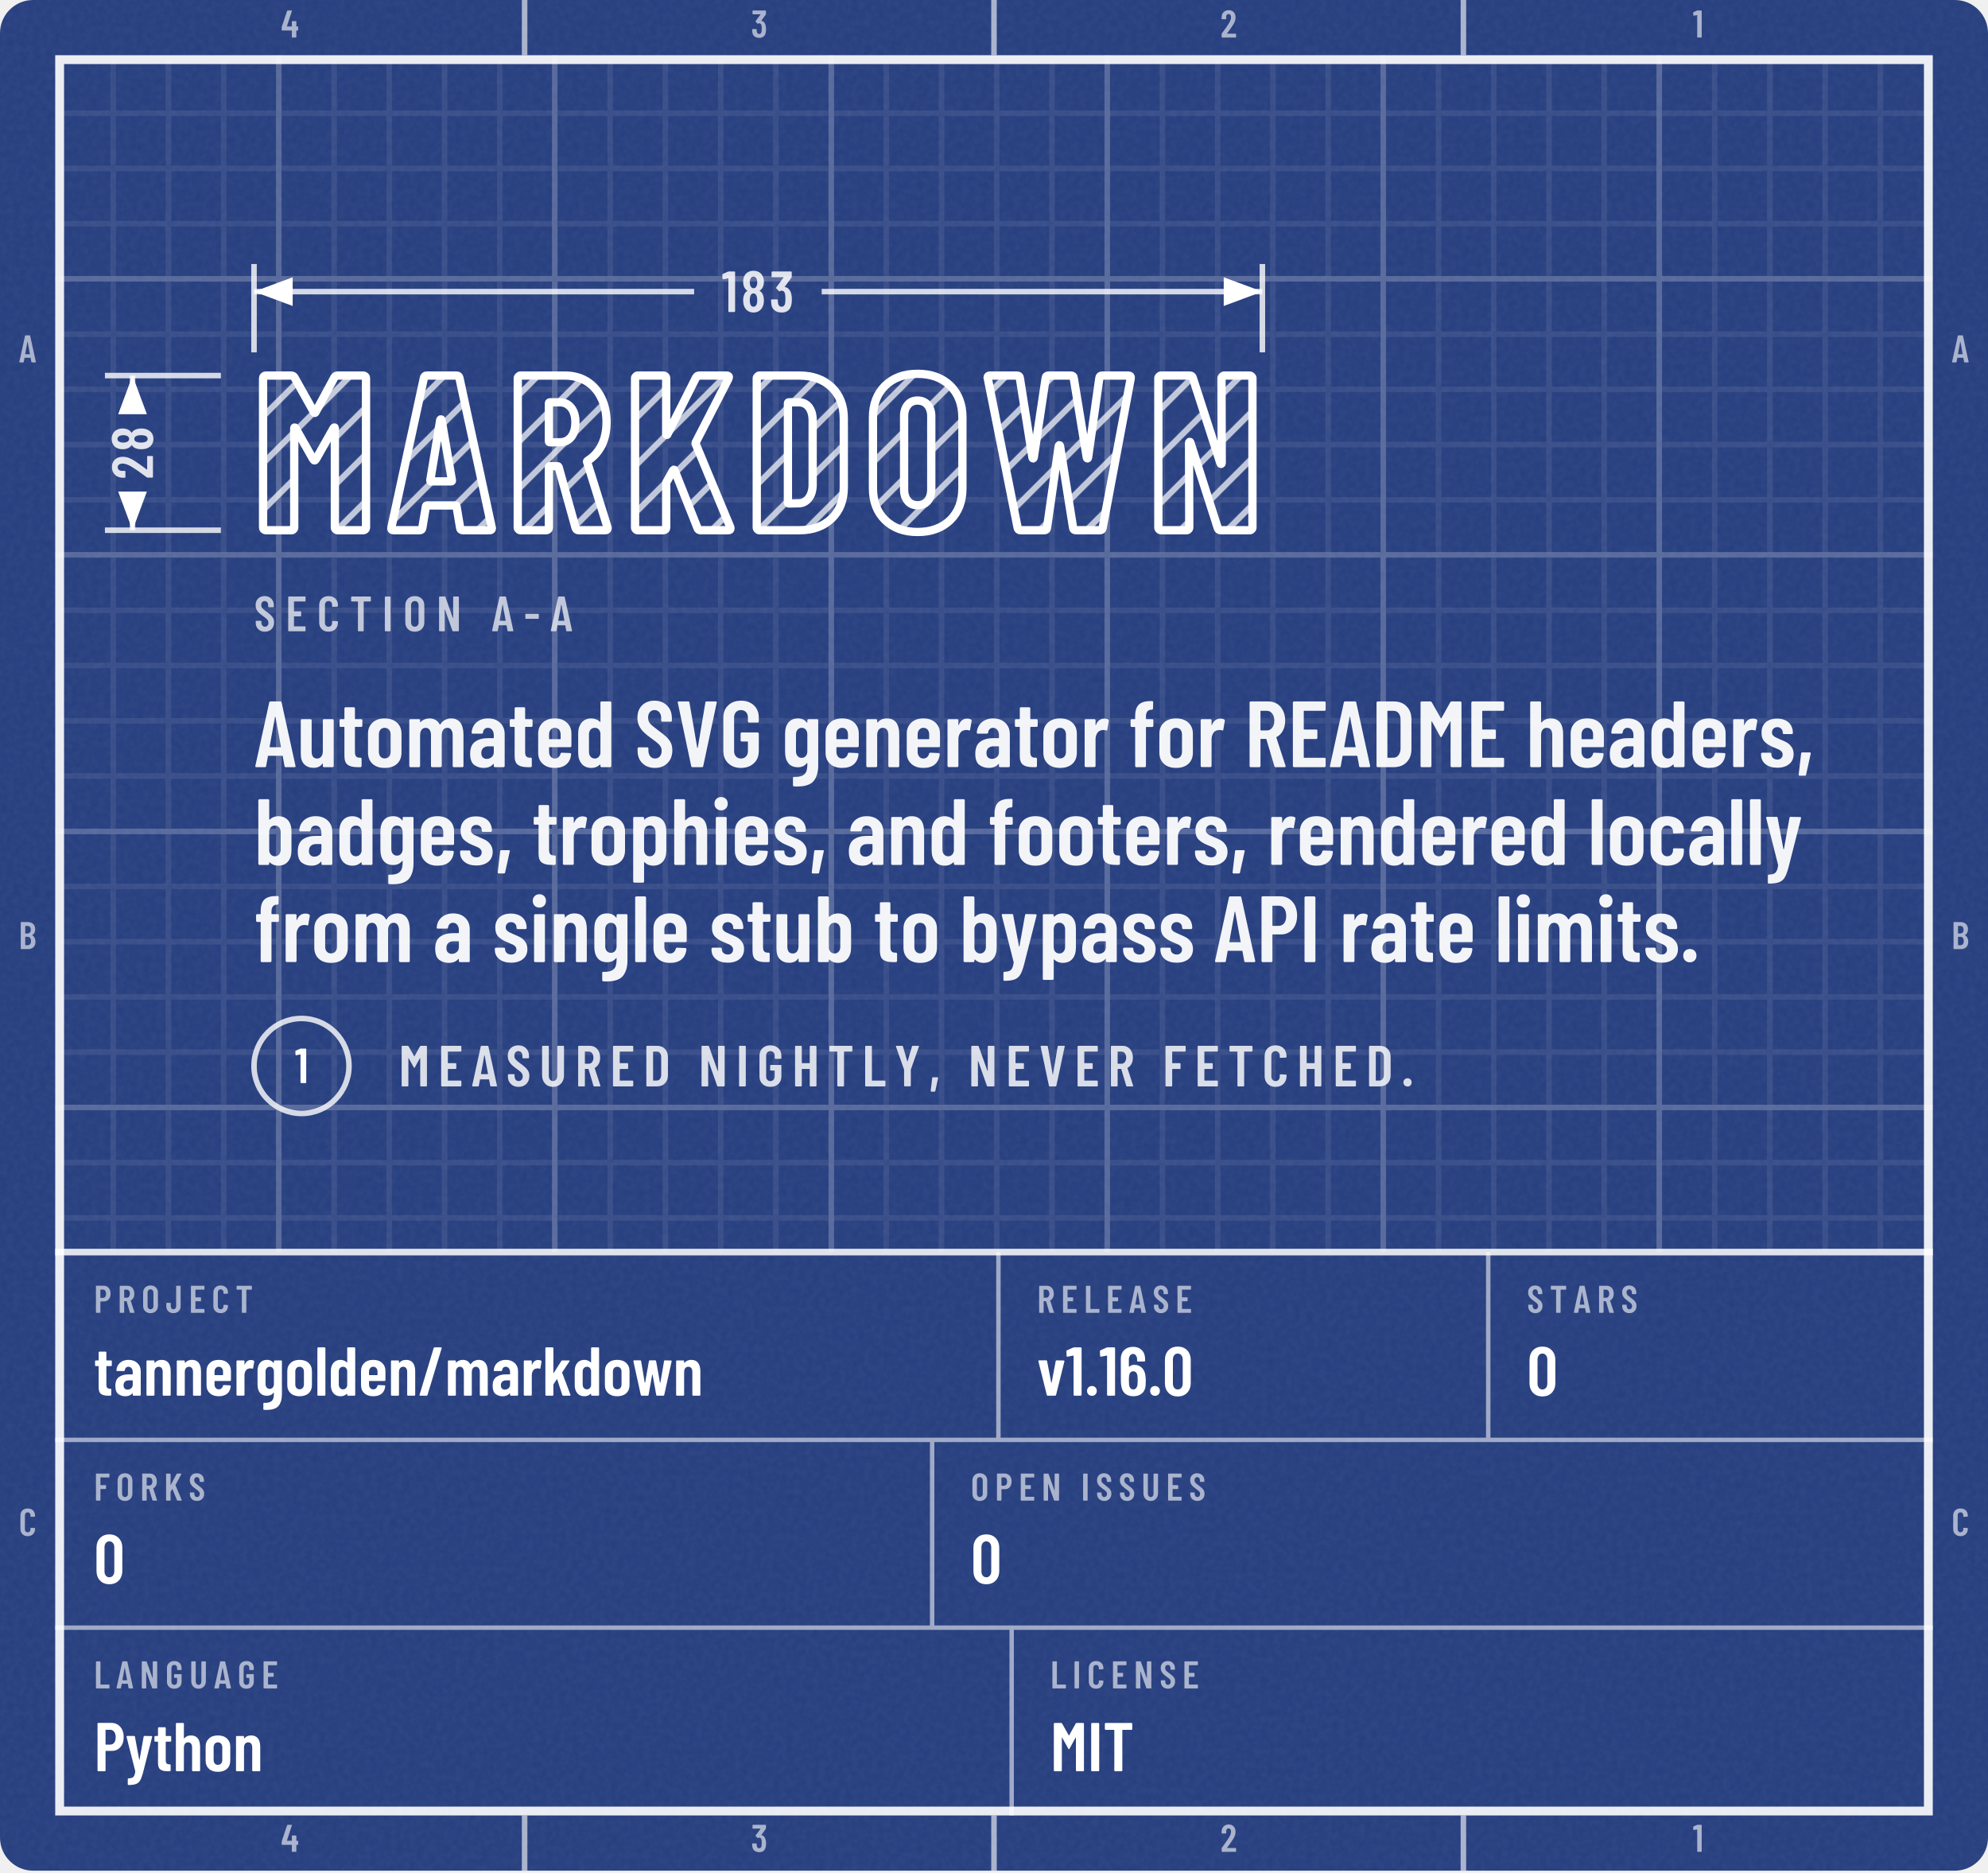
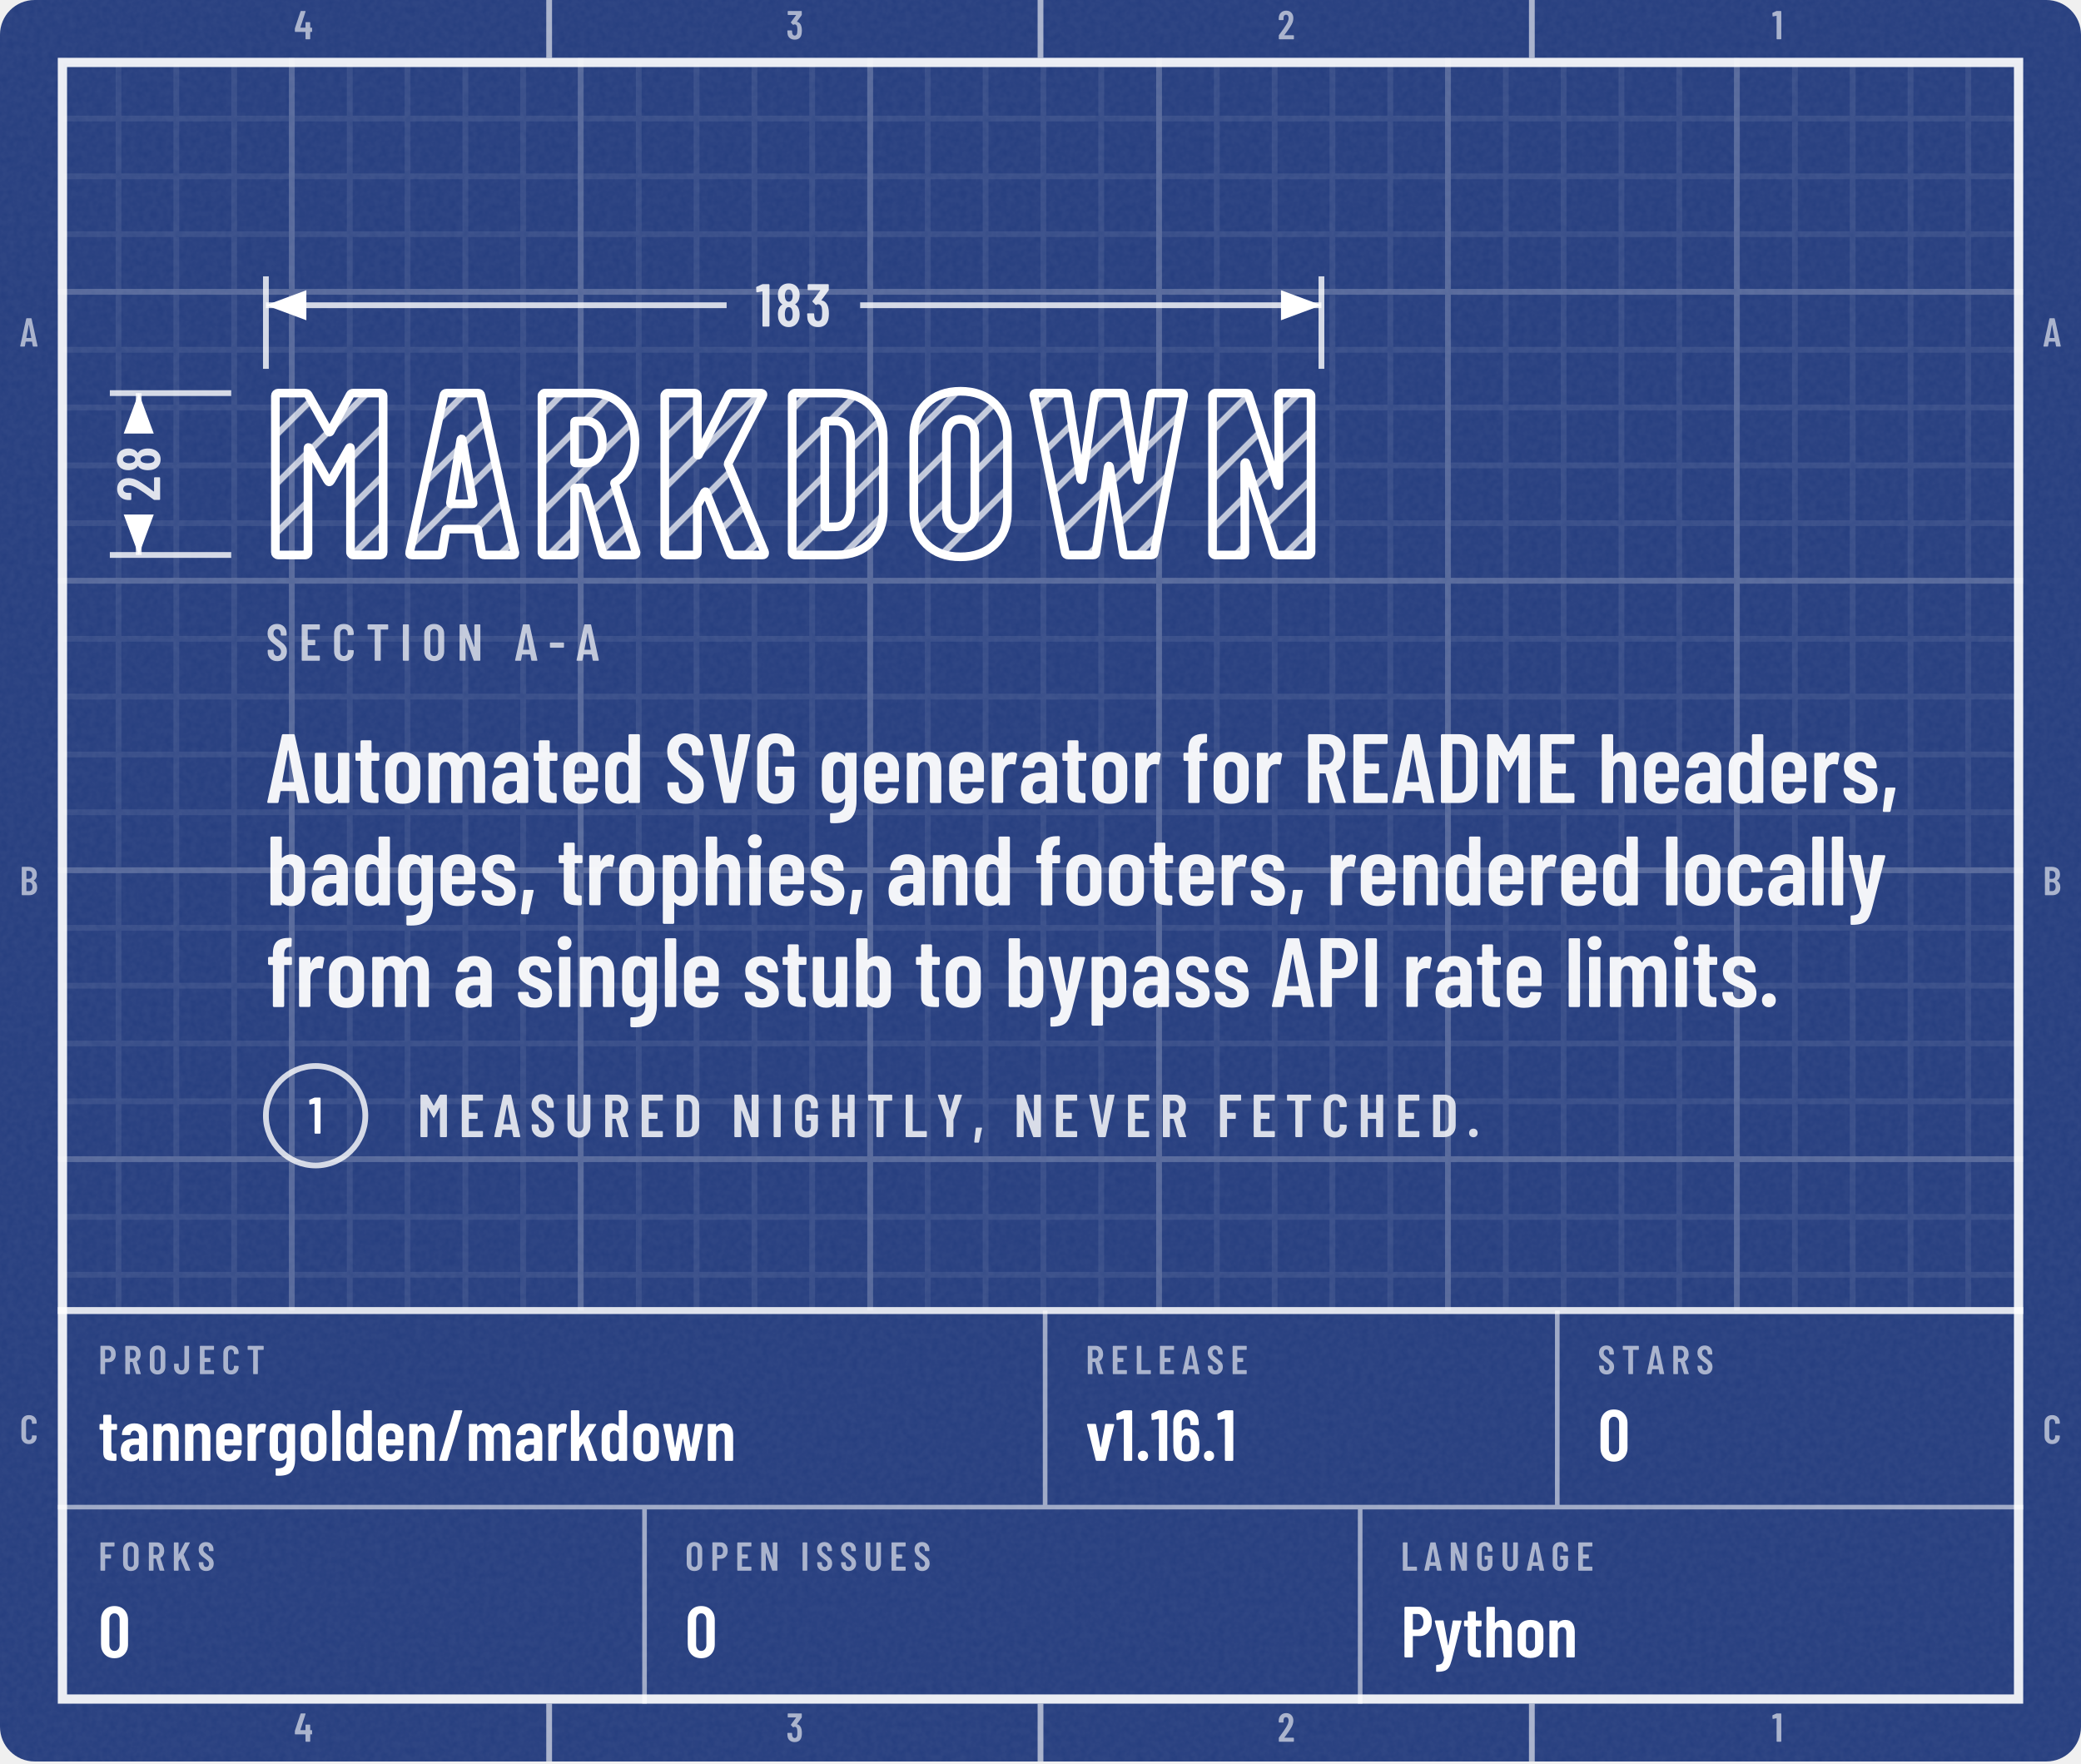
- <svg xmlns="http://www.w3.org/2000/svg" width="360" height="339" viewBox="0 0 360 339" role="img" aria-labelledby="t d">
+ <svg xmlns="http://www.w3.org/2000/svg" width="360" height="305" viewBox="0 0 360 305" role="img" aria-labelledby="t d">
  <defs>
    <g id="kt1" transform="translate(46 96) scale(0.04 -0.04)">
      <use href="#n77" x="0" />
      <use href="#n65" x="608" />
      <use href="#n82" x="1150" />
      <use href="#n75" x="1681" />
      <use href="#n68" x="2232" />
      <use href="#n79" x="2768" />
      <use href="#n87" x="3301" />
      <use href="#n78" x="4050" />
    </g>
    <mask id="km2" maskUnits="userSpaceOnUse" x="42" y="64.8" width="190.6" height="41.2">
      <use href="#kt1" fill="#FFFFFF" />
    </mask>
    <pattern id="kp3" width="6" height="6" patternUnits="userSpaceOnUse" patternTransform="rotate(45)">
      <path d="M3 0V6" stroke="#FFFFFF" stroke-opacity="0.7" stroke-width="1.1" />
    </pattern>
    <clipPath id="kc4">
-       <rect x="0" y="0" width="360" height="338.7" rx="6" />
+       <rect x="0" y="0" width="360" height="304.7" rx="6" />
    </clipPath>
    <filter id="kn5" x="0" y="0" width="100%" height="100%">
      <feTurbulence type="fractalNoise" baseFrequency=".85" numOctaves="2" stitchTiles="stitch" />
      <feColorMatrix values="0 0 0 0 1 0 0 0 0 1 0 0 0 0 1 0 0 0 0.06 0" />
    </filter>
    <pattern id="kp6" width="10" height="10" patternUnits="userSpaceOnUse">
      <path d="M10 .5H.5V10" fill="none" stroke="#FFFFFF" stroke-opacity="0.075" />
    </pattern>
    <pattern id="kp7" width="50" height="50" patternUnits="userSpaceOnUse">
      <path d="M50 .5H.5V50" fill="none" stroke="#FFFFFF" stroke-opacity="0.16" />
    </pattern>
    <clipPath id="kc8">
-       <path clip-rule="evenodd" d="M10 10h340v318.7h-340zM10 226.7h340v102h-340z" />
+       <path clip-rule="evenodd" d="M10 10h340v284.7h-340zM10 226.7h340v68h-340z" />
    </clipPath>
    <path id="m44" d="M33 -78 59 146Q60 157 71 157H151Q164 157 161 144L112 -80Q110 -91 99 -91H45Q39 -91 36 -88Q32 -84 33 -78Z" />
    <path id="m45" d="M27 263V339Q27 344 30 348Q34 351 39 351H286Q291 351 294 348Q298 344 298 339V263Q298 258 294 254Q291 251 286 251H39Q34 251 30 254Q27 258 27 263Z" />
    <path id="m46" d="M35 69Q35 100 55 120Q75 140 106 140Q137 140 156 120Q176 100 176 69Q176 38 156 18Q136 -2 106 -2Q75 -2 55 18Q35 38 35 69Z" />
    <path id="m47" d="M21 14 226 690Q229 700 239 700H331Q337 700 340 696Q343 692 341 686L136 10Q133 0 123 0H31Q25 0 22 4Q19 8 21 14Z" />
    <path id="m48" d="M38 183V517Q38 604 89 658Q140 711 224 711Q309 711 360 658Q412 604 412 517V183Q412 96 360 42Q309 -11 224 -11Q140 -11 89 42Q38 96 38 183ZM296 176V524Q296 563 276 586Q257 610 224 610Q192 610 173 586Q154 563 154 524V176Q154 137 173 114Q192 90 224 90Q257 90 276 114Q296 137 296 176Z" />
    <path id="m49" d="M122 700H218Q223 700 226 696Q230 693 230 688V12Q230 7 226 4Q223 0 218 0H126Q121 0 118 4Q114 7 114 12V576Q114 578 112 580Q111 582 109 581L27 565H24Q13 565 13 576L10 643Q10 653 18 657L107 697Q114 700 122 700Z" />
    <path id="m50" d="M173 100H392Q397 100 400 96Q404 93 404 88V12Q404 7 400 4Q397 0 392 0H43Q38 0 34 4Q31 7 31 12V92Q31 101 36 107L75 160Q114 212 152 266Q189 320 215 363Q273 459 273 522Q273 562 256 585Q238 608 209 608Q180 608 163 586Q146 563 147 526V487Q147 482 144 478Q140 475 135 475H41Q36 475 32 478Q29 482 29 487V530Q33 610 84 659Q134 708 214 708Q293 708 342 656Q390 605 390 521Q390 471 373 422Q356 373 319 317Q294 277 260 229Q225 181 214 166Q184 126 170 106Q168 104 169 102Q170 100 173 100Z" />
    <path id="m51" d="M387 218Q387 169 380 134Q368 66 326 29Q283 -8 210 -8Q134 -8 86 32Q38 73 32 143Q30 165 28 207Q28 219 40 219H132Q144 219 144 207Q146 173 148 156Q153 125 169 108Q185 92 210 92Q234 92 250 108Q266 123 271 152Q276 182 276 230Q276 281 269 315Q263 341 248 355Q233 369 210 369Q195 369 183 360Q177 356 174 356Q172 356 166 360L119 408Q115 412 115 417Q115 421 118 425L243 595Q245 597 244 599Q242 601 239 601H49Q44 601 40 604Q37 608 37 613V688Q37 693 40 696Q44 700 49 700H373Q378 700 382 696Q385 693 385 688V609Q385 602 380 594L266 438Q262 432 268 431Q309 426 338 392Q368 358 378 307Q387 267 387 218Z" />
    <path id="m52" d="M443 275V194Q443 189 440 186Q436 182 431 182H401Q396 182 396 177V12Q396 7 392 4Q389 0 384 0H292Q287 0 284 4Q280 7 280 12V177Q280 182 275 182H29Q24 182 20 186Q17 189 17 194V259Q17 268 19 274L158 690Q161 700 171 700H271Q277 700 280 696Q283 693 281 686L153 293Q152 287 157 287H275Q280 287 280 292V412Q280 417 284 420Q287 424 292 424H384Q389 424 392 420Q396 417 396 412V292Q396 287 401 287H431Q436 287 440 284Q443 280 443 275Z" />
    <path id="m54" d="M401 216Q401 193 399 151Q394 75 346 34Q299 -8 221 -8Q147 -8 101 30Q55 69 46 144Q40 171 40 207L39 532Q39 613 88 660Q138 708 219 708Q295 708 343 660Q391 612 391 532V507Q391 502 388 498Q384 495 379 495H287Q282 495 278 498Q275 502 275 507V526Q275 560 258 582Q242 605 219 605Q191 605 174 583Q156 561 156 526V423Q156 420 158 419Q160 418 162 420Q191 447 234 447Q303 447 346 403Q389 359 396 286Q401 253 401 216ZM284 224Q284 250 279 295Q267 353 220 353Q196 353 180 338Q165 322 160 292Q156 257 156 224Q156 195 159 157Q164 125 180 108Q195 91 220 91Q245 91 260 109Q276 127 281 160Q284 196 284 224Z" />
    <path id="m56" d="M325 364Q358 345 375 306Q396 259 396 200Q396 147 380 107Q360 53 318 22Q275 -8 216 -8Q158 -8 116 22Q73 52 53 106Q38 148 38 200Q38 259 56 301Q71 341 109 363Q113 366 109 369Q76 390 58 427Q38 470 38 523Q38 581 58 620Q78 664 120 688Q161 712 216 712Q270 712 312 688Q353 665 374 621Q396 579 396 523Q396 471 376 429Q358 392 325 371Q319 367 325 364ZM159 559Q152 541 152 513Q152 483 162 456Q169 435 183 423Q197 411 216 411Q237 411 252 424Q266 436 273 459Q281 483 281 513Q281 547 271 568Q264 589 250 600Q236 612 216 612Q198 612 184 602Q171 591 164 573ZM281 206Q281 244 272 271Q266 295 252 308Q237 322 216 322Q195 322 180 308Q166 294 160 268Q152 242 152 208Q152 177 158 151Q163 123 178 108Q194 92 216 92Q239 92 255 108Q271 124 276 153Q281 180 281 206Z" />
    <path id="m65" d="M325 11 306 116Q306 121 300 121H154Q148 121 148 116L129 11Q128 0 116 0H25Q11 0 14 13L162 689Q164 700 175 700H281Q292 700 294 689L442 13V9Q442 0 431 0H338Q326 0 325 11ZM171 212H282Q288 212 287 217L229 533Q228 536 226 536Q224 536 223 533L166 217Q165 212 171 212Z" />
    <path id="m66" d="M242 0H66Q61 0 58 4Q54 7 54 12V688Q54 693 58 696Q61 700 66 700H224Q319 700 373 652Q427 604 427 512Q427 409 354 365Q349 362 352 359Q391 334 413 292Q435 250 435 192Q435 100 382 50Q328 0 242 0ZM170 595V409Q170 404 175 404H226Q267 404 290 429Q313 454 313 500Q313 548 290 574Q267 600 226 600H175Q170 600 170 595ZM319 208Q319 260 296 290Q273 319 233 319H175Q170 319 170 314V106Q170 101 175 101H233Q273 101 296 129Q319 157 319 208Z" />
    <path id="m67" d="M42 180V521Q42 607 94 658Q145 708 230 708Q316 708 368 658Q420 607 420 521V509Q420 504 416 500Q413 496 408 496L315 492Q303 492 303 504V529Q303 564 283 586Q263 608 230 608Q198 608 178 586Q158 564 158 529V171Q158 136 178 114Q198 92 230 92Q263 92 283 114Q303 136 303 171V196Q303 201 306 204Q310 208 315 208L408 204Q413 204 416 200Q420 197 420 192V180Q420 95 368 44Q316 -8 230 -8Q145 -8 94 44Q42 95 42 180Z" />
    <path id="m68" d="M54 12V688Q54 693 58 696Q61 700 66 700H237Q323 700 374 648Q426 596 426 509V191Q426 104 374 52Q323 0 237 0H66Q61 0 58 4Q54 7 54 12ZM175 100 235 101Q268 101 288 128Q309 154 310 198V502Q310 547 290 574Q269 600 234 600H175Q170 600 170 595V105Q170 100 175 100Z" />
    <path id="m69" d="M391 600H175Q170 600 170 595V406Q170 401 175 401H303Q308 401 312 398Q315 394 315 389V312Q315 307 312 304Q308 300 303 300H175Q170 300 170 295V105Q170 100 175 100H391Q396 100 400 96Q403 93 403 88V12Q403 7 400 4Q396 0 391 0H66Q61 0 58 4Q54 7 54 12V688Q54 693 58 696Q61 700 66 700H391Q396 700 400 696Q403 693 403 688V612Q403 607 400 604Q396 600 391 600Z" />
    <path id="m70" d="M390 600H175Q170 600 170 595V406Q170 401 175 401H302Q307 401 310 398Q314 394 314 389V312Q314 307 310 304Q307 300 302 300H175Q170 300 170 295V12Q170 7 166 4Q163 0 158 0H66Q61 0 58 4Q54 7 54 12V688Q54 693 58 696Q61 700 66 700H390Q395 700 398 696Q402 693 402 688V612Q402 607 398 604Q395 600 390 600Z" />
    <path id="m71" d="M42 173V527Q42 609 94 658Q145 708 230 708Q315 708 368 658Q420 609 420 526V487Q420 482 416 478Q413 475 408 475H316Q311 475 308 478Q304 482 304 487V528Q304 564 284 586Q263 608 230 608Q197 608 177 586Q157 564 157 528V172Q157 136 177 114Q197 92 230 92Q263 92 284 114Q304 136 304 172V268Q304 273 299 273H238Q233 273 230 276Q226 280 226 285V358Q226 363 230 366Q233 370 238 370H408Q413 370 416 366Q420 363 420 358V173Q420 91 368 42Q315 -8 230 -8Q145 -8 94 42Q42 91 42 173Z" />
    <path id="m72" d="M319 700H411Q416 700 420 696Q423 693 423 688V12Q423 7 420 4Q416 0 411 0H319Q314 0 310 4Q307 7 307 12V295Q307 300 302 300H175Q170 300 170 295V12Q170 7 166 4Q163 0 158 0H66Q61 0 58 4Q54 7 54 12V688Q54 693 58 696Q61 700 66 700H158Q163 700 166 696Q170 693 170 688V406Q170 401 175 401H302Q307 401 307 406V688Q307 693 310 696Q314 700 319 700Z" />
    <path id="m73" d="M54 12V688Q54 693 58 696Q61 700 66 700H158Q163 700 166 696Q170 693 170 688V12Q170 7 166 4Q163 0 158 0H66Q61 0 58 4Q54 7 54 12Z" />
    <path id="m74" d="M17 173V247Q17 252 20 256Q24 259 29 259H121Q126 259 130 256Q133 252 133 247V171Q133 136 152 114Q171 92 202 92Q233 92 252 114Q272 136 272 171V688Q272 693 276 696Q279 700 284 700H376Q381 700 384 696Q388 693 388 688V173Q388 91 336 42Q285 -8 202 -8Q119 -8 68 42Q17 91 17 173Z" />
    <path id="m75" d="M54 12V688Q54 693 58 696Q61 700 66 700H158Q163 700 166 696Q170 693 170 688V412Q170 408 172 408Q174 407 176 410L326 691Q331 700 341 700H440Q447 700 449 696Q451 692 448 686L298 405Q297 401 297 399L459 14Q460 12 460 8Q460 0 450 0H351Q340 0 337 9L219 298Q218 301 216 300Q214 300 212 298L172 231Q170 227 170 225V12Q170 7 166 4Q163 0 158 0H66Q61 0 58 4Q54 7 54 12Z" />
    <path id="m76" d="M54 12V688Q54 693 58 696Q61 700 66 700H158Q163 700 166 696Q170 693 170 688V105Q170 100 175 100H391Q396 100 400 96Q403 93 403 88V12Q403 7 400 4Q396 0 391 0H66Q61 0 58 4Q54 7 54 12Z" />
    <path id="m77" d="M383 700H475Q480 700 484 696Q487 693 487 688V12Q487 7 484 4Q480 0 475 0H383Q378 0 374 4Q371 7 371 12V484Q371 488 369 488Q367 488 365 485L278 327Q273 319 269 319Q265 319 260 327L173 485Q171 488 169 488Q167 488 167 484V12Q167 7 164 4Q160 0 155 0H63Q58 0 54 4Q51 7 51 12V688Q51 693 54 696Q58 700 63 700H155Q165 700 170 692L267 521Q270 517 273 521L368 692Q373 700 383 700Z" />
    <path id="m78" d="M350 700H441Q446 700 450 696Q453 693 453 688V12Q453 7 450 4Q446 0 441 0H336Q326 0 323 10L174 434Q173 437 170 436Q168 436 168 433L169 12Q169 7 166 4Q162 0 157 0H66Q61 0 58 4Q54 7 54 12V688Q54 693 58 696Q61 700 66 700H169Q179 700 182 690L332 269Q333 266 336 266Q338 267 338 270V688Q338 693 342 696Q345 700 350 700Z" />
    <path id="m79" d="M42 182V518Q42 604 94 656Q147 708 233 708Q319 708 372 656Q425 604 425 518V182Q425 96 372 44Q319 -8 233 -8Q147 -8 94 44Q42 96 42 182ZM309 177V523Q309 561 288 584Q267 608 233 608Q199 608 178 584Q158 561 158 523V177Q158 139 178 116Q199 92 233 92Q267 92 288 116Q309 139 309 177Z" />
    <path id="m80" d="M432 495Q432 405 384 350Q337 295 259 295H174Q169 295 169 290V12Q169 7 166 4Q162 0 157 0H65Q60 0 56 4Q53 7 53 12V689Q53 694 56 698Q60 701 65 701H253Q306 701 346 675Q387 649 410 602Q432 555 432 495ZM316 492Q316 542 294 572Q271 601 234 601H174Q169 601 169 596V391Q169 386 174 386H234Q271 386 294 414Q316 443 316 492Z" />
    <path id="m82" d="M318 10 233 297Q231 301 228 301H175Q170 301 170 296V12Q170 7 166 4Q163 0 158 0H66Q61 0 58 4Q54 7 54 12V688Q54 693 58 696Q61 700 66 700H254Q307 700 348 674Q388 649 410 602Q433 556 433 496Q433 434 409 389Q385 344 342 321Q338 320 339 315L437 14Q438 12 438 9Q438 0 427 0H331Q321 0 318 10ZM170 595V396Q170 391 175 391H236Q272 391 294 419Q317 447 317 495Q317 543 294 572Q272 600 236 600H175Q170 600 170 595Z" />
    <path id="m83" d="M34 173V199Q34 204 38 208Q41 211 46 211H137Q142 211 146 208Q149 204 149 199V179Q149 140 168 116Q188 92 219 92Q250 92 270 114Q290 137 290 174Q290 200 279 219Q268 238 248 255Q228 272 184 304Q134 340 104 368Q73 396 52 436Q32 475 32 527Q32 610 82 659Q132 708 214 708Q297 708 348 656Q399 605 399 520V496Q399 491 396 488Q392 484 387 484H297Q292 484 288 488Q285 491 285 496V522Q285 561 266 584Q246 608 214 608Q184 608 165 586Q146 565 146 527Q146 491 166 466Q187 441 247 397Q308 352 339 324Q370 295 387 261Q404 227 404 180Q404 95 353 44Q302 -8 219 -8Q136 -8 85 42Q34 92 34 173Z" />
    <path id="m84" d="M425 688V612Q425 607 422 604Q418 600 413 600H286Q281 600 281 595V12Q281 7 278 4Q274 0 269 0H177Q172 0 168 4Q165 7 165 12V595Q165 600 160 600H40Q35 600 32 604Q28 607 28 612V688Q28 693 32 696Q35 700 40 700H413Q418 700 422 696Q425 693 425 688Z" />
    <path id="m85" d="M50 194V688Q50 693 54 696Q57 700 62 700H154Q159 700 162 696Q166 693 166 688V182Q166 142 186 117Q206 92 239 92Q272 92 292 117Q312 142 312 182V688Q312 693 316 696Q319 700 324 700H416Q421 700 424 696Q428 693 428 688V194Q428 103 376 48Q324 -8 239 -8Q153 -8 102 48Q50 103 50 194Z" />
    <path id="m86" d="M171 11 28 687 27 691Q27 700 38 700H139Q151 700 152 689L235 208Q236 205 238 205Q240 205 241 208L322 689Q323 700 335 700H433Q446 700 443 687L299 11Q297 0 286 0H184Q173 0 171 11Z" />
    <path id="m89" d="M170 13V286L169 292L30 686Q29 688 29 691Q29 700 40 700H136Q147 700 150 690L225 433Q226 430 228 430Q230 430 231 433L306 690Q309 700 320 700H416Q422 700 425 696Q428 693 426 686L287 292L286 286V13Q286 8 282 4Q279 1 274 1H182Q177 1 174 4Q170 8 170 13Z" />
    <path id="m97" d="M397 352V12Q397 7 394 4Q390 0 385 0H293Q288 0 284 4Q281 7 281 12V31Q281 34 279 35Q277 36 275 33Q240 -8 173 -8Q116 -8 72 24Q29 57 29 143Q29 233 82 271Q134 309 224 309H276Q281 309 281 314V340Q281 376 263 398Q245 419 218 419Q197 419 183 406Q169 392 166 369Q165 357 153 357H56Q44 357 45 369Q50 437 98 478Q147 519 220 519Q299 519 348 473Q397 427 397 352ZM281 160V217Q281 222 276 222H224Q190 222 169 204Q148 185 148 150Q148 119 164 104Q180 88 205 88Q235 88 258 107Q281 126 281 160Z" />
    <path id="m98" d="M399 357V154Q399 80 362 36Q325 -8 258 -8Q204 -8 168 27Q166 29 164 28Q162 27 162 24V12Q162 7 158 4Q155 0 150 0H58Q53 0 50 4Q46 7 46 12V688Q46 693 50 696Q53 700 58 700H150Q155 700 158 696Q162 693 162 688V486Q162 483 164 482Q167 482 170 486Q189 503 212 511Q236 519 258 519Q324 519 362 476Q399 433 399 357ZM222 419Q198 419 182 404Q166 388 162 362V149Q166 123 182 108Q198 92 222 92Q250 92 267 112Q284 131 284 163V348Q284 380 267 400Q250 419 222 419Z" />
    <path id="m99" d="M38 155V357Q38 430 86 474Q133 519 215 519Q297 519 345 476Q393 432 393 365V351Q393 346 390 342Q386 339 381 339L289 335Q277 335 277 347V357Q277 382 260 400Q242 419 215 419Q188 419 171 399Q154 379 154 348V163Q154 132 171 112Q188 92 215 92Q242 92 260 110Q277 129 277 155V165Q277 170 280 174Q284 177 289 177L381 176Q386 176 390 172Q393 169 393 164V146Q393 77 345 34Q297 -8 215 -8Q133 -8 86 36Q38 80 38 155Z" />
    <path id="m100" d="M287 700H379Q384 700 388 696Q391 693 391 688V12Q391 7 388 4Q384 0 379 0H287Q282 0 278 4Q275 7 275 12V24Q275 27 273 28Q271 29 269 27Q233 -8 179 -8Q112 -8 75 36Q38 80 38 154V357Q38 433 76 476Q113 519 179 519Q202 519 226 510Q250 502 269 483Q271 481 273 482Q275 483 275 486V688Q275 693 278 696Q282 700 287 700ZM275 149V362Q271 388 255 404Q239 419 215 419Q187 419 170 400Q153 380 153 348V163Q153 131 170 112Q187 92 215 92Q239 92 255 108Q271 123 275 149Z" />
    <path id="m101" d="M380 213H159Q154 213 154 208V163Q154 132 171 112Q188 92 215 92Q238 92 254 106Q271 121 276 144Q279 154 289 154L378 150Q383 150 386 146Q390 143 389 137Q382 67 338 30Q294 -8 215 -8Q133 -8 86 36Q38 79 38 154V357Q38 430 86 474Q133 519 215 519Q297 519 344 474Q392 430 392 357V225Q392 220 388 216Q385 213 380 213ZM154 348V303Q154 298 159 298H272Q277 298 277 303V348Q277 380 260 400Q243 419 215 419Q188 419 171 399Q154 379 154 348Z" />
    <path id="m102" d="M265 499V440Q265 435 262 432Q258 428 253 428H191Q186 428 186 423V12Q186 7 182 4Q179 0 174 0H83Q78 0 74 4Q71 7 71 12V423Q71 428 66 428H34Q29 428 26 432Q22 435 22 440V499Q22 504 26 508Q29 511 34 511H66Q71 511 71 516V541Q71 631 112 668Q153 705 243 704H251Q256 704 260 700Q263 697 263 692L261 624Q261 619 258 616Q254 612 249 612H244Q214 611 200 592Q186 574 186 536V516Q186 511 191 511H253Q258 511 262 508Q265 504 265 499Z" />
    <path id="m103" d="M287 511H379Q384 511 388 508Q391 504 391 499V19Q391 -89 342 -148Q293 -206 167 -206Q145 -206 134 -205Q122 -204 122 -192V-115Q122 -102 135 -104Q192 -105 222 -90Q253 -75 264 -46Q275 -17 275 30V41Q275 44 273 44Q271 45 269 42Q236 -1 175 -1Q108 -1 73 42Q38 86 38 161V357Q38 434 74 476Q109 519 175 519Q236 519 269 476Q271 473 273 474Q275 474 275 477V499Q275 504 278 508Q282 511 287 511ZM275 169V348Q275 380 258 400Q242 419 215 419Q188 419 171 399Q154 379 154 348V169Q154 138 171 118Q188 99 215 99Q242 99 258 118Q275 138 275 169Z" />
    <path id="m104" d="M397 352V12Q397 7 394 4Q390 0 385 0H293Q288 0 284 4Q281 7 281 12V343Q281 379 266 399Q251 419 223 419Q194 419 178 398Q162 377 162 340V12Q162 7 158 4Q155 0 150 0H58Q53 0 50 4Q46 7 46 12V688Q46 693 50 696Q53 700 58 700H150Q155 700 158 696Q162 693 162 688V479Q162 476 164 476Q167 475 170 479Q204 519 265 519Q330 519 364 476Q397 432 397 352Z" />
    <path id="m105" d="M36 652Q36 683 56 703Q76 723 107 723Q138 723 158 703Q177 683 177 652Q177 621 157 601Q137 581 107 581Q76 581 56 601Q36 621 36 652ZM50 12V499Q50 504 54 508Q57 511 62 511H154Q159 511 162 508Q166 504 166 499V12Q166 7 162 4Q159 0 154 0H62Q57 0 54 4Q50 7 50 12Z" />
    <path id="m107" d="M46 12V688Q46 693 50 696Q53 700 58 700H150Q155 700 158 696Q162 693 162 688V332Q162 328 164 328Q166 328 168 331L277 503Q281 511 291 511H387Q394 511 396 506Q398 502 394 496L290 339Q288 335 289 332L409 14Q410 12 410 9Q410 0 399 0H304Q294 0 291 10L217 236Q216 239 214 240Q212 240 211 237L164 167Q162 163 162 161V12Q162 7 158 4Q155 0 150 0H58Q53 0 50 4Q46 7 46 12Z" />
    <path id="m108" d="M42 12V688Q42 693 46 696Q49 700 54 700H146Q151 700 154 696Q158 693 158 688V12Q158 7 154 4Q151 0 146 0H54Q49 0 46 4Q42 7 42 12Z" />
    <path id="m109" d="M623 347V12Q623 7 620 4Q616 0 611 0H520Q515 0 512 4Q508 7 508 12V339Q508 377 493 398Q478 419 452 419Q424 419 408 398Q392 377 392 340V12Q392 7 388 4Q385 0 380 0H289Q284 0 280 4Q277 7 277 12V339Q277 377 262 398Q246 419 221 419Q193 419 177 398Q161 377 161 340V12Q161 7 158 4Q154 0 149 0H58Q53 0 50 4Q46 7 46 12V499Q46 504 50 508Q53 511 58 511H149Q154 511 158 508Q161 504 161 499V483Q161 480 163 479Q165 478 167 481Q187 501 212 510Q237 519 261 519Q335 519 370 456Q373 452 379 459Q399 491 430 505Q460 519 491 519Q556 519 590 474Q623 428 623 347Z" />
    <path id="m110" d="M397 352V12Q397 7 394 4Q390 0 385 0H293Q288 0 284 4Q281 7 281 12V343Q281 379 266 399Q251 419 223 419Q194 419 178 398Q162 377 162 340V12Q162 7 158 4Q155 0 150 0H58Q53 0 50 4Q46 7 46 12V499Q46 504 50 508Q53 511 58 511H150Q155 511 158 508Q162 504 162 499V479Q162 476 164 476Q167 475 170 479Q204 519 265 519Q330 519 364 476Q397 432 397 352Z" />
    <path id="m111" d="M38 155V356Q38 430 86 474Q134 519 216 519Q299 519 347 474Q395 430 395 356V155Q395 80 348 36Q300 -8 216 -8Q133 -8 86 36Q38 80 38 155ZM279 164V348Q279 379 262 399Q244 419 216 419Q188 419 171 400Q154 380 154 348V164Q154 132 171 112Q188 93 216 93Q244 93 262 112Q279 132 279 164Z" />
    <path id="m112" d="M403 357V155Q403 78 366 35Q329 -8 262 -8Q239 -8 215 0Q191 9 172 28Q170 30 168 29Q166 28 166 25V-177Q166 -182 162 -186Q159 -189 154 -189H62Q57 -189 54 -186Q50 -182 50 -177V499Q50 504 54 508Q57 511 62 511H154Q159 511 162 508Q166 504 166 499V487Q166 484 168 484Q171 483 174 487Q209 519 262 519Q329 519 366 476Q403 432 403 357ZM226 420Q199 420 182 400Q166 380 166 348V163Q166 131 182 112Q199 92 226 92Q254 92 271 112Q288 131 288 163V348Q288 380 271 400Q254 420 226 420Z" />
    <path id="m114" d="M297 507Q305 502 303 492L287 399Q286 387 273 392Q259 396 247 396Q235 396 225 393Q197 389 180 362Q162 334 162 296V13Q162 8 158 4Q155 1 150 1H58Q53 1 50 4Q46 8 46 13V499Q46 504 50 508Q53 511 58 511H150Q155 511 158 508Q162 504 162 499V453Q162 449 164 448Q166 448 167 452Q194 517 255 517Q282 517 297 507Z" />
    <path id="m115" d="M30 135V142Q30 147 34 150Q37 154 42 154H128Q133 154 136 150Q140 147 140 142V137Q140 113 158 97Q177 81 204 81Q230 81 245 96Q260 111 260 134Q260 154 247 168Q234 181 219 188Q204 195 165 211Q108 233 72 267Q35 301 35 368Q35 438 80 478Q124 517 200 517Q278 517 324 476Q369 434 369 364Q369 359 366 356Q362 352 357 352H273Q268 352 264 356Q261 359 261 364V370Q261 394 244 410Q228 426 203 426Q177 426 162 410Q146 393 146 370Q146 351 158 338Q170 325 185 318Q200 310 235 295Q277 278 306 262Q334 245 356 214Q377 184 377 139Q377 72 330 33Q283 -6 203 -6Q124 -6 77 32Q30 70 30 135Z" />
    <path id="m116" d="M248 429H186Q181 429 181 424V162Q181 127 194 114Q207 100 233 101H240Q245 101 248 98Q252 94 252 89V12Q252 7 248 4Q245 0 240 0H206Q138 0 104 25Q69 50 69 119V424Q69 429 64 429H29Q24 429 20 432Q17 436 17 441V499Q17 504 20 508Q24 511 29 511H64Q69 511 69 516V626Q69 631 72 634Q76 638 81 638H169Q174 638 178 634Q181 631 181 626V516Q181 511 186 511H248Q253 511 256 508Q260 504 260 499V441Q260 436 256 432Q253 429 248 429Z" />
    <path id="m117" d="M289 511H381Q386 511 390 508Q393 504 393 499V12Q393 7 390 4Q386 0 381 0H289Q284 0 280 4Q277 7 277 12V34Q277 37 275 38Q273 39 271 36Q242 -7 178 -7Q117 -7 80 30Q42 66 42 142V499Q42 504 46 508Q49 511 54 511H146Q151 511 154 508Q158 504 158 499V167Q158 92 216 92Q245 92 261 114Q277 135 277 172V499Q277 504 280 508Q284 511 289 511Z" />
    <path id="m118" d="M141 10 19 499V503Q19 512 30 512H132Q144 512 145 501L205 190Q206 187 208 187Q210 187 211 190L270 501Q271 512 283 512L385 510Q399 510 396 497L275 10Q272 0 261 0H155Q144 0 141 10Z" />
    <path id="m119" d="M126 11 19 499V503Q19 512 30 512H118Q130 512 131 501L183 190Q184 187 186 187Q188 187 189 190L244 501Q245 512 257 512H335Q347 512 348 501L404 189Q405 186 407 186Q409 186 410 189L463 501Q464 512 476 512L563 510Q576 510 573 497L466 11Q464 0 453 0H363Q351 0 350 11L297 303Q296 306 294 306Q292 306 291 303L239 11Q238 0 226 0H139Q128 0 126 11Z" />
    <path id="m121" d="M34 -187V-115Q34 -110 37 -106Q40 -103 44 -103Q77 -102 96 -94Q115 -87 126 -66Q138 -44 143 -3L142 3L16 499V503Q16 512 27 512H125Q137 512 138 501L199 170Q200 167 202 167Q204 167 205 170L264 501Q265 512 277 512L376 510Q390 510 387 497L253 -28Q234 -99 213 -134Q192 -169 154 -184Q116 -199 45 -199H40Q38 -199 36 -196Q34 -192 34 -187Z" />
    <path id="n65" d="M325 11 309 107Q309 112 303 112H176Q170 112 170 107L154 11Q153 0 141 0H24Q11 0 14 13L161 689Q163 700 174 700H309Q320 700 322 689L468 13L469 9Q469 0 458 0H338Q326 0 325 11ZM194 221H284Q289 221 288 226L241 499Q240 502 238 502Q236 502 235 499L190 226Q190 221 194 221Z" />
    <path id="n68" d="M44 12V688Q44 693 48 696Q51 700 56 700H237Q328 700 383 647Q438 594 438 506V194Q438 106 383 53Q328 0 237 0H56Q51 0 48 4Q44 7 44 12ZM190 121 235 122Q262 123 279 145Q296 167 297 203V497Q297 535 280 557Q263 579 234 579H190Q185 579 185 574V126Q185 121 190 121Z" />
    <path id="n75" d="M44 12V688Q44 693 48 696Q51 700 56 700H173Q178 700 182 696Q185 693 185 688V436Q185 432 188 432Q190 431 191 435L320 691Q325 700 334 700H458Q465 700 468 696Q470 693 467 686L319 398Q318 394 318 392L475 14Q476 12 476 8Q476 0 466 0H341Q330 0 327 9L223 271Q222 274 220 274Q218 273 216 271L187 219Q185 215 185 213V12Q185 7 182 4Q178 0 173 0H56Q51 0 48 4Q44 7 44 12Z" />
    <path id="n77" d="M379 700H495Q500 700 504 696Q507 693 507 688V12Q507 7 504 4Q500 0 495 0H378Q373 0 370 4Q366 7 366 12V461Q366 465 364 465Q362 465 360 462L282 324Q277 316 274 316Q271 316 266 324L188 462Q186 465 184 465Q182 465 182 461V12Q182 7 178 4Q175 0 170 0H53Q48 0 44 4Q41 7 41 12V688Q41 693 44 696Q48 700 53 700H168Q178 700 183 692L272 533Q275 529 278 533L364 692Q368 700 379 700Z" />
    <path id="n78" d="M342 700H458Q463 700 466 696Q470 693 470 688V12Q470 7 466 4Q463 0 458 0H326Q316 0 313 10L189 397Q188 400 186 400Q183 399 183 396L184 12Q184 7 180 4Q177 0 172 0H56Q51 0 48 4Q44 7 44 12V688Q44 693 48 696Q51 700 56 700H187Q197 700 200 690L325 303Q326 300 328 300Q331 301 331 304L330 688Q330 693 334 696Q337 700 342 700Z" />
    <path id="n79" d="M34 190V510Q34 600 89 654Q144 708 236 708Q328 708 384 654Q439 600 439 510V190Q439 100 384 46Q328 -8 236 -8Q144 -8 89 46Q34 100 34 190ZM298 184V516Q298 548 281 568Q264 587 236 587Q208 587 192 568Q175 548 175 516V184Q175 152 192 132Q208 113 236 113Q264 113 281 132Q298 152 298 184Z" />
    <path id="n82" d="M306 10 229 286Q227 290 224 290H190Q185 290 185 285V12Q185 7 182 4Q178 0 173 0H56Q51 0 48 4Q44 7 44 12V688Q44 693 48 696Q51 700 56 700H258Q313 700 356 674Q399 647 422 599Q446 551 446 489Q446 430 424 385Q401 340 361 315Q359 314 358 312Q357 311 358 309L450 14L451 10Q451 0 440 0H320Q309 0 306 10ZM185 574V403Q185 398 190 398H235Q266 398 286 422Q305 447 305 488Q305 530 286 554Q266 579 235 579H190Q185 579 185 574Z" />
    <path id="n87" d="M156 11 21 687 20 691Q20 700 31 700H153Q165 700 166 689L223 329Q224 325 226 325Q228 325 229 329L283 689Q284 700 296 700H397Q409 700 410 689L469 329Q470 325 472 325Q474 325 475 329L526 689Q527 700 539 700H657Q670 700 668 687L541 11Q540 0 528 0H420Q408 0 407 11L348 381Q347 385 345 385Q343 385 342 381L289 11Q288 0 276 0H169Q158 0 156 11Z" />
  </defs>
-   <rect y="0" width="360" height="338.7" rx="6" fill="#253D7E" />
-   <rect y="0" width="360" height="338.7" clip-path="url(#kc4)" filter="url(#kn5)" />
+   <rect y="0" width="360" height="304.7" rx="6" fill="#253D7E" />
+   <rect y="0" width="360" height="304.7" clip-path="url(#kc4)" filter="url(#kn5)" />
  <g clip-path="url(#kc8)">
-     <rect y="0" width="360" height="338.7" fill="url(#kp6)" />
-     <rect y="0" width="360" height="338.7" fill="url(#kp7)" />
-   </g>
-   <rect x="10.8" y="10.8" width="338.4" height="317.1" fill="none" stroke="#FFFFFF" stroke-opacity="0.9" stroke-width="1.6" />
-   <path d="M95 0V10M95 328.7V338.7M180 0V10M180 328.7V338.7M265 0V10M265 328.7V338.7" stroke="#FFFFFF" stroke-opacity="0.6" />
+     <rect y="0" width="360" height="304.7" fill="url(#kp6)" />
+     <rect y="0" width="360" height="304.7" fill="url(#kp7)" />
+   </g>
+   <rect x="10.8" y="10.8" width="338.4" height="283.1" fill="none" stroke="#FFFFFF" stroke-opacity="0.9" stroke-width="1.6" />
+   <path d="M95 0V10M95 294.7V304.7M180 0V10M180 294.7V304.7M265 0V10M265 294.7V304.7" stroke="#FFFFFF" stroke-opacity="0.6" />
  <g transform="scale(0.007 -0.007)" fill="#FFFFFF" fill-opacity="0.6">
    <use href="#m52" x="7270" y="-971" />
-     <use href="#m52" x="7270" y="-47899" />
+     <use href="#m52" x="7270" y="-43041" />
    <use href="#m51" x="19430" y="-971" />
-     <use href="#m51" x="19430" y="-47899" />
+     <use href="#m51" x="19430" y="-43041" />
    <use href="#m50" x="31573" y="-971" />
-     <use href="#m50" x="31573" y="-47899" />
+     <use href="#m50" x="31573" y="-43041" />
    <use href="#m49" x="43792" y="-971" />
-     <use href="#m49" x="43792" y="-47899" />
-     <use href="#m65" x="486" y="-9374" />
-     <use href="#m65" x="50486" y="-9374" />
-     <use href="#m66" x="483" y="-24549" />
-     <use href="#m66" x="50483" y="-24549" />
-     <use href="#m67" x="486" y="-39725" />
-     <use href="#m67" x="50486" y="-39725" />
+     <use href="#m49" x="43792" y="-43041" />
+     <use href="#m65" x="486" y="-8564" />
+     <use href="#m65" x="50486" y="-8564" />
+     <use href="#m66" x="483" y="-22121" />
+     <use href="#m66" x="50483" y="-22121" />
+     <use href="#m67" x="486" y="-35677" />
+     <use href="#m67" x="50486" y="-35677" />
  </g>
  <path d="M46 63.8V47.8" stroke="#FFFFFF" stroke-opacity="0.8" />
  <path d="M228.6 63.8V47.8" stroke="#FFFFFF" stroke-opacity="0.8" />
  <path d="M46 52.8H125.7M148.8 52.8H228.6" stroke="#FFFFFF" stroke-opacity="0.8" />
  <path d="M40 68H19" stroke="#FFFFFF" stroke-opacity="0.8" />
  <path d="M40 96H19" stroke="#FFFFFF" stroke-opacity="0.8" />
  <path d="M24 68V72.2M24 91.8V96" stroke="#FFFFFF" stroke-opacity="0.8" />
  <circle cx="54.6" cy="193" r="8.6" fill="none" stroke="#FFFFFF" stroke-opacity="0.8" />
  <path d="M10 226.7H350" stroke="#FFFFFF" stroke-opacity="0.85" stroke-width="1.2" />
  <rect x="42" y="64.8" width="190.6" height="41.2" fill="url(#kp3)" mask="url(#km2)" />
  <use href="#kt1" fill="none" stroke="#FFFFFF" stroke-width="37.5" stroke-linejoin="round" />
  <path d="M46 52.8l7 -2.6v5.2z" fill="#FFFFFF" />
  <path d="M228.6 52.8l-7 -2.6v5.2z" fill="#FFFFFF" />
  <g transform="translate(130.7 56.5) scale(0.0105 -0.0105)" fill="#FFFFFF" fill-opacity="0.85">
    <use href="#m49" x="0" />
    <use href="#m56" x="331" />
    <use href="#m51" x="822" />
  </g>
  <path d="M24 68l-2.6 7h5.2z" fill="#FFFFFF" />
  <path d="M24 96l-2.6 -7h5.2z" fill="#FFFFFF" />
  <g transform="rotate(-90 24 82)">
    <g transform="translate(19.2 85.7) scale(0.0105 -0.0105)" fill="#FFFFFF" fill-opacity="0.85">
      <use href="#m50" x="0" />
      <use href="#m56" x="482" />
    </g>
  </g>
  <g transform="translate(46 114.3) scale(0.009 -0.009)" fill="#FFFFFF" fill-opacity="0.7">
    <use href="#m83" x="0" />
    <use href="#m69" x="634" />
    <use href="#m67" x="1269" />
    <use href="#m84" x="1926" />
    <use href="#m73" x="2578" />
    <use href="#m79" x="3002" />
    <use href="#m78" x="3669" />
    <use href="#m65" x="4776" />
    <use href="#m45" x="5432" />
    <use href="#m65" x="5957" />
  </g>
  <g transform="translate(46 138.9) scale(0.017 -0.017)" fill="#FFFFFF" fill-opacity="0.94">
    <use href="#m65" x="0" />
    <use href="#m117" x="456" />
    <use href="#m116" x="894" />
    <use href="#m111" x="1176" />
    <use href="#m109" x="1608" />
    <use href="#m97" x="2273" />
    <use href="#m116" x="2707" />
    <use href="#m101" x="2989" />
    <use href="#m100" x="3415" />
    <use href="#m83" x="4052" />
    <use href="#m86" x="4486" />
    <use href="#m71" x="4957" />
    <use href="#m103" x="5619" />
    <use href="#m101" x="6050" />
    <use href="#m110" x="6476" />
    <use href="#m101" x="6915" />
    <use href="#m114" x="7341" />
    <use href="#m97" x="7654" />
    <use href="#m116" x="8088" />
    <use href="#m111" x="8370" />
    <use href="#m114" x="8802" />
    <use href="#m102" x="9315" />
    <use href="#m111" x="9606" />
    <use href="#m114" x="10038" />
    <use href="#m82" x="10551" />
    <use href="#m69" x="11012" />
    <use href="#m65" x="11447" />
    <use href="#m68" x="11903" />
    <use href="#m77" x="12375" />
    <use href="#m69" x="12913" />
    <use href="#m104" x="13548" />
    <use href="#m101" x="13987" />
    <use href="#m97" x="14413" />
    <use href="#m100" x="14847" />
    <use href="#m101" x="15284" />
    <use href="#m114" x="15710" />
    <use href="#m115" x="16023" />
    <use href="#m44" x="16421" />
  </g>
  <g transform="translate(46 156.6) scale(0.017 -0.017)" fill="#FFFFFF" fill-opacity="0.94">
    <use href="#m98" x="0" />
    <use href="#m97" x="437" />
    <use href="#m100" x="871" />
    <use href="#m103" x="1308" />
    <use href="#m101" x="1739" />
    <use href="#m115" x="2165" />
    <use href="#m44" x="2563" />
    <use href="#m116" x="2962" />
    <use href="#m114" x="3244" />
    <use href="#m111" x="3557" />
    <use href="#m112" x="3989" />
    <use href="#m104" x="4430" />
    <use href="#m105" x="4869" />
    <use href="#m101" x="5084" />
    <use href="#m115" x="5510" />
    <use href="#m44" x="5908" />
    <use href="#m97" x="6307" />
    <use href="#m110" x="6741" />
    <use href="#m100" x="7180" />
    <use href="#m102" x="7817" />
    <use href="#m111" x="8108" />
    <use href="#m111" x="8540" />
    <use href="#m116" x="8972" />
    <use href="#m101" x="9254" />
    <use href="#m114" x="9680" />
    <use href="#m115" x="9993" />
    <use href="#m44" x="10391" />
    <use href="#m114" x="10790" />
    <use href="#m101" x="11103" />
    <use href="#m110" x="11529" />
    <use href="#m100" x="11968" />
    <use href="#m101" x="12405" />
    <use href="#m114" x="12831" />
    <use href="#m101" x="13144" />
    <use href="#m100" x="13570" />
    <use href="#m108" x="14207" />
    <use href="#m111" x="14406" />
    <use href="#m99" x="14838" />
    <use href="#m97" x="15260" />
    <use href="#m108" x="15694" />
    <use href="#m108" x="15893" />
    <use href="#m121" x="16092" />
  </g>
  <g transform="translate(46 174.2) scale(0.017 -0.017)" fill="#FFFFFF" fill-opacity="0.94">
    <use href="#m102" x="0" />
    <use href="#m114" x="291" />
    <use href="#m111" x="604" />
    <use href="#m109" x="1036" />
    <use href="#m97" x="1901" />
    <use href="#m115" x="2535" />
    <use href="#m105" x="2933" />
    <use href="#m110" x="3148" />
    <use href="#m103" x="3587" />
    <use href="#m108" x="4018" />
    <use href="#m101" x="4217" />
    <use href="#m115" x="4843" />
    <use href="#m116" x="5241" />
    <use href="#m117" x="5523" />
    <use href="#m98" x="5961" />
    <use href="#m116" x="6598" />
    <use href="#m111" x="6880" />
    <use href="#m98" x="7512" />
    <use href="#m121" x="7949" />
    <use href="#m112" x="8352" />
    <use href="#m97" x="8793" />
    <use href="#m115" x="9227" />
    <use href="#m115" x="9625" />
    <use href="#m65" x="10223" />
    <use href="#m80" x="10679" />
    <use href="#m73" x="11136" />
    <use href="#m114" x="11560" />
    <use href="#m97" x="11873" />
    <use href="#m116" x="12307" />
    <use href="#m101" x="12589" />
    <use href="#m108" x="13215" />
    <use href="#m105" x="13414" />
    <use href="#m109" x="13629" />
    <use href="#m105" x="14294" />
    <use href="#m116" x="14509" />
    <use href="#m115" x="14791" />
    <use href="#m46" x="15189" />
  </g>
  <g transform="translate(53.4 196.1) scale(0.00892 -0.00892)" fill="#FFFFFF">
    <use href="#m49" x="0" />
  </g>
  <g transform="translate(72.2 196.7) scale(0.0105 -0.0105)" fill="#FFFFFF" fill-opacity="0.82">
    <use href="#m77" x="0" />
    <use href="#m69" x="678" />
    <use href="#m65" x="1253" />
    <use href="#m83" x="1849" />
    <use href="#m85" x="2423" />
    <use href="#m82" x="3041" />
    <use href="#m69" x="3642" />
    <use href="#m68" x="4217" />
    <use href="#m78" x="5169" />
    <use href="#m73" x="5816" />
    <use href="#m71" x="6180" />
    <use href="#m72" x="6782" />
    <use href="#m84" x="7399" />
    <use href="#m76" x="7991" />
    <use href="#m89" x="8546" />
    <use href="#m44" x="9142" />
    <use href="#m78" x="9821" />
    <use href="#m69" x="10468" />
    <use href="#m86" x="11043" />
    <use href="#m69" x="11654" />
    <use href="#m82" x="12229" />
    <use href="#m70" x="13170" />
    <use href="#m69" x="13725" />
    <use href="#m84" x="14300" />
    <use href="#m67" x="14892" />
    <use href="#m72" x="15489" />
    <use href="#m69" x="16106" />
    <use href="#m68" x="16681" />
    <use href="#m46" x="17293" />
  </g>
  <g transform="translate(17 237.7) scale(0.007 -0.007)" fill="#FFFFFF" fill-opacity="0.6">
    <use href="#m80" x="0" />
    <use href="#m82" x="614" />
    <use href="#m79" x="1232" />
    <use href="#m74" x="1856" />
    <use href="#m69" x="2457" />
    <use href="#m67" x="3049" />
    <use href="#m84" x="3663" />
  </g>
  <g transform="translate(17 252.7) scale(0.0125 -0.0125)" fill="#FFFFFF">
    <use href="#m116" x="0" />
    <use href="#m97" x="282" />
    <use href="#m110" x="716" />
    <use href="#m110" x="1155" />
    <use href="#m101" x="1594" />
    <use href="#m114" x="2020" />
    <use href="#m103" x="2333" />
    <use href="#m111" x="2764" />
    <use href="#m108" x="3196" />
    <use href="#m100" x="3395" />
    <use href="#m101" x="3832" />
    <use href="#m110" x="4258" />
    <use href="#m47" x="4697" />
    <use href="#m109" x="5083" />
    <use href="#m97" x="5748" />
    <use href="#m114" x="6182" />
    <use href="#m107" x="6495" />
    <use href="#m100" x="6928" />
    <use href="#m111" x="7365" />
    <use href="#m119" x="7797" />
    <use href="#m110" x="8389" />
  </g>
  <g transform="translate(187.8 237.7) scale(0.007 -0.007)" fill="#FFFFFF" fill-opacity="0.6">
    <use href="#m82" x="0" />
    <use href="#m69" x="618" />
    <use href="#m76" x="1210" />
    <use href="#m69" x="1782" />
    <use href="#m65" x="2375" />
    <use href="#m83" x="2988" />
    <use href="#m69" x="3579" />
  </g>
  <g transform="translate(187.8 252.7) scale(0.0125 -0.0125)" fill="#FFFFFF">
    <use href="#m118" x="0" />
    <use href="#m49" x="415" />
    <use href="#m46" x="689" />
    <use href="#m49" x="900" />
    <use href="#m54" x="1174" />
    <use href="#m46" x="1603" />
-     <use href="#m48" x="1814" />
-   </g>
-   <g transform="translate(276.5 237.7) scale(0.007 -0.007)" fill="#FFFFFF" fill-opacity="0.6">
+     <use href="#m49" x="1814" />
+   </g>
+   <g transform="translate(276.4 237.7) scale(0.007 -0.007)" fill="#FFFFFF" fill-opacity="0.6">
    <use href="#m83" x="0" />
    <use href="#m84" x="591" />
    <use href="#m65" x="1200" />
    <use href="#m82" x="1813" />
    <use href="#m83" x="2432" />
  </g>
-   <g transform="translate(276.5 252.7) scale(0.0125 -0.0125)" fill="#FFFFFF">
+   <g transform="translate(276.4 252.7) scale(0.0125 -0.0125)" fill="#FFFFFF">
    <use href="#m48" x="0" />
  </g>
  <g transform="translate(17 271.7) scale(0.007 -0.007)" fill="#FFFFFF" fill-opacity="0.6">
    <use href="#m70" x="0" />
    <use href="#m79" x="572" />
    <use href="#m82" x="1196" />
    <use href="#m75" x="1814" />
    <use href="#m83" x="2449" />
  </g>
  <g transform="translate(17 286.7) scale(0.0125 -0.0125)" fill="#FFFFFF">
    <use href="#m48" x="0" />
  </g>
-   <g transform="translate(175.8 271.7) scale(0.007 -0.007)" fill="#FFFFFF" fill-opacity="0.6">
+   <g transform="translate(118.5 271.7) scale(0.007 -0.007)" fill="#FFFFFF" fill-opacity="0.6">
    <use href="#m79" x="0" />
    <use href="#m80" x="624" />
    <use href="#m69" x="1238" />
    <use href="#m78" x="1830" />
    <use href="#m73" x="2852" />
    <use href="#m83" x="3233" />
    <use href="#m83" x="3824" />
    <use href="#m85" x="4415" />
    <use href="#m69" x="5050" />
    <use href="#m83" x="5642" />
  </g>
-   <g transform="translate(175.8 286.7) scale(0.0125 -0.0125)" fill="#FFFFFF">
+   <g transform="translate(118.5 286.7) scale(0.0125 -0.0125)" fill="#FFFFFF">
    <use href="#m48" x="0" />
  </g>
-   <g transform="translate(17 305.7) scale(0.007 -0.007)" fill="#FFFFFF" fill-opacity="0.6">
+   <g transform="translate(242.3 271.7) scale(0.007 -0.007)" fill="#FFFFFF" fill-opacity="0.6">
    <use href="#m76" x="0" />
    <use href="#m65" x="572" />
    <use href="#m78" x="1185" />
    <use href="#m71" x="1849" />
    <use href="#m85" x="2469" />
    <use href="#m65" x="3104" />
    <use href="#m71" x="3717" />
    <use href="#m69" x="4336" />
  </g>
-   <g transform="translate(17 320.7) scale(0.0125 -0.0125)" fill="#FFFFFF">
+   <g transform="translate(242.3 286.7) scale(0.0125 -0.0125)" fill="#FFFFFF">
    <use href="#m80" x="0" />
    <use href="#m121" x="457" />
    <use href="#m116" x="860" />
    <use href="#m104" x="1142" />
    <use href="#m111" x="1581" />
    <use href="#m110" x="2013" />
  </g>
-   <g transform="translate(190.2 305.7) scale(0.007 -0.007)" fill="#FFFFFF" fill-opacity="0.6">
-     <use href="#m76" x="0" />
-     <use href="#m73" x="572" />
-     <use href="#m67" x="953" />
-     <use href="#m69" x="1567" />
-     <use href="#m78" x="2160" />
-     <use href="#m83" x="2824" />
-     <use href="#m69" x="3415" />
-   </g>
-   <g transform="translate(190.2 320.7) scale(0.0125 -0.0125)" fill="#FFFFFF">
-     <use href="#m77" x="0" />
-     <use href="#m73" x="538" />
-     <use href="#m84" x="762" />
-   </g>
-   <path d="M180.8 226.7V260.7M269.5 226.7V260.7M10 260.7H350M168.8 260.7V294.7M10 294.7H350M183.2 294.7V328.7" stroke="#FFFFFF" stroke-opacity="0.55" stroke-width=".8" />
+   <path d="M180.8 226.7V260.7M269.4 226.7V260.7M10 260.7H350M111.5 260.7V294.7M235.3 260.7V294.7" stroke="#FFFFFF" stroke-opacity="0.55" stroke-width=".8" />
</svg>
